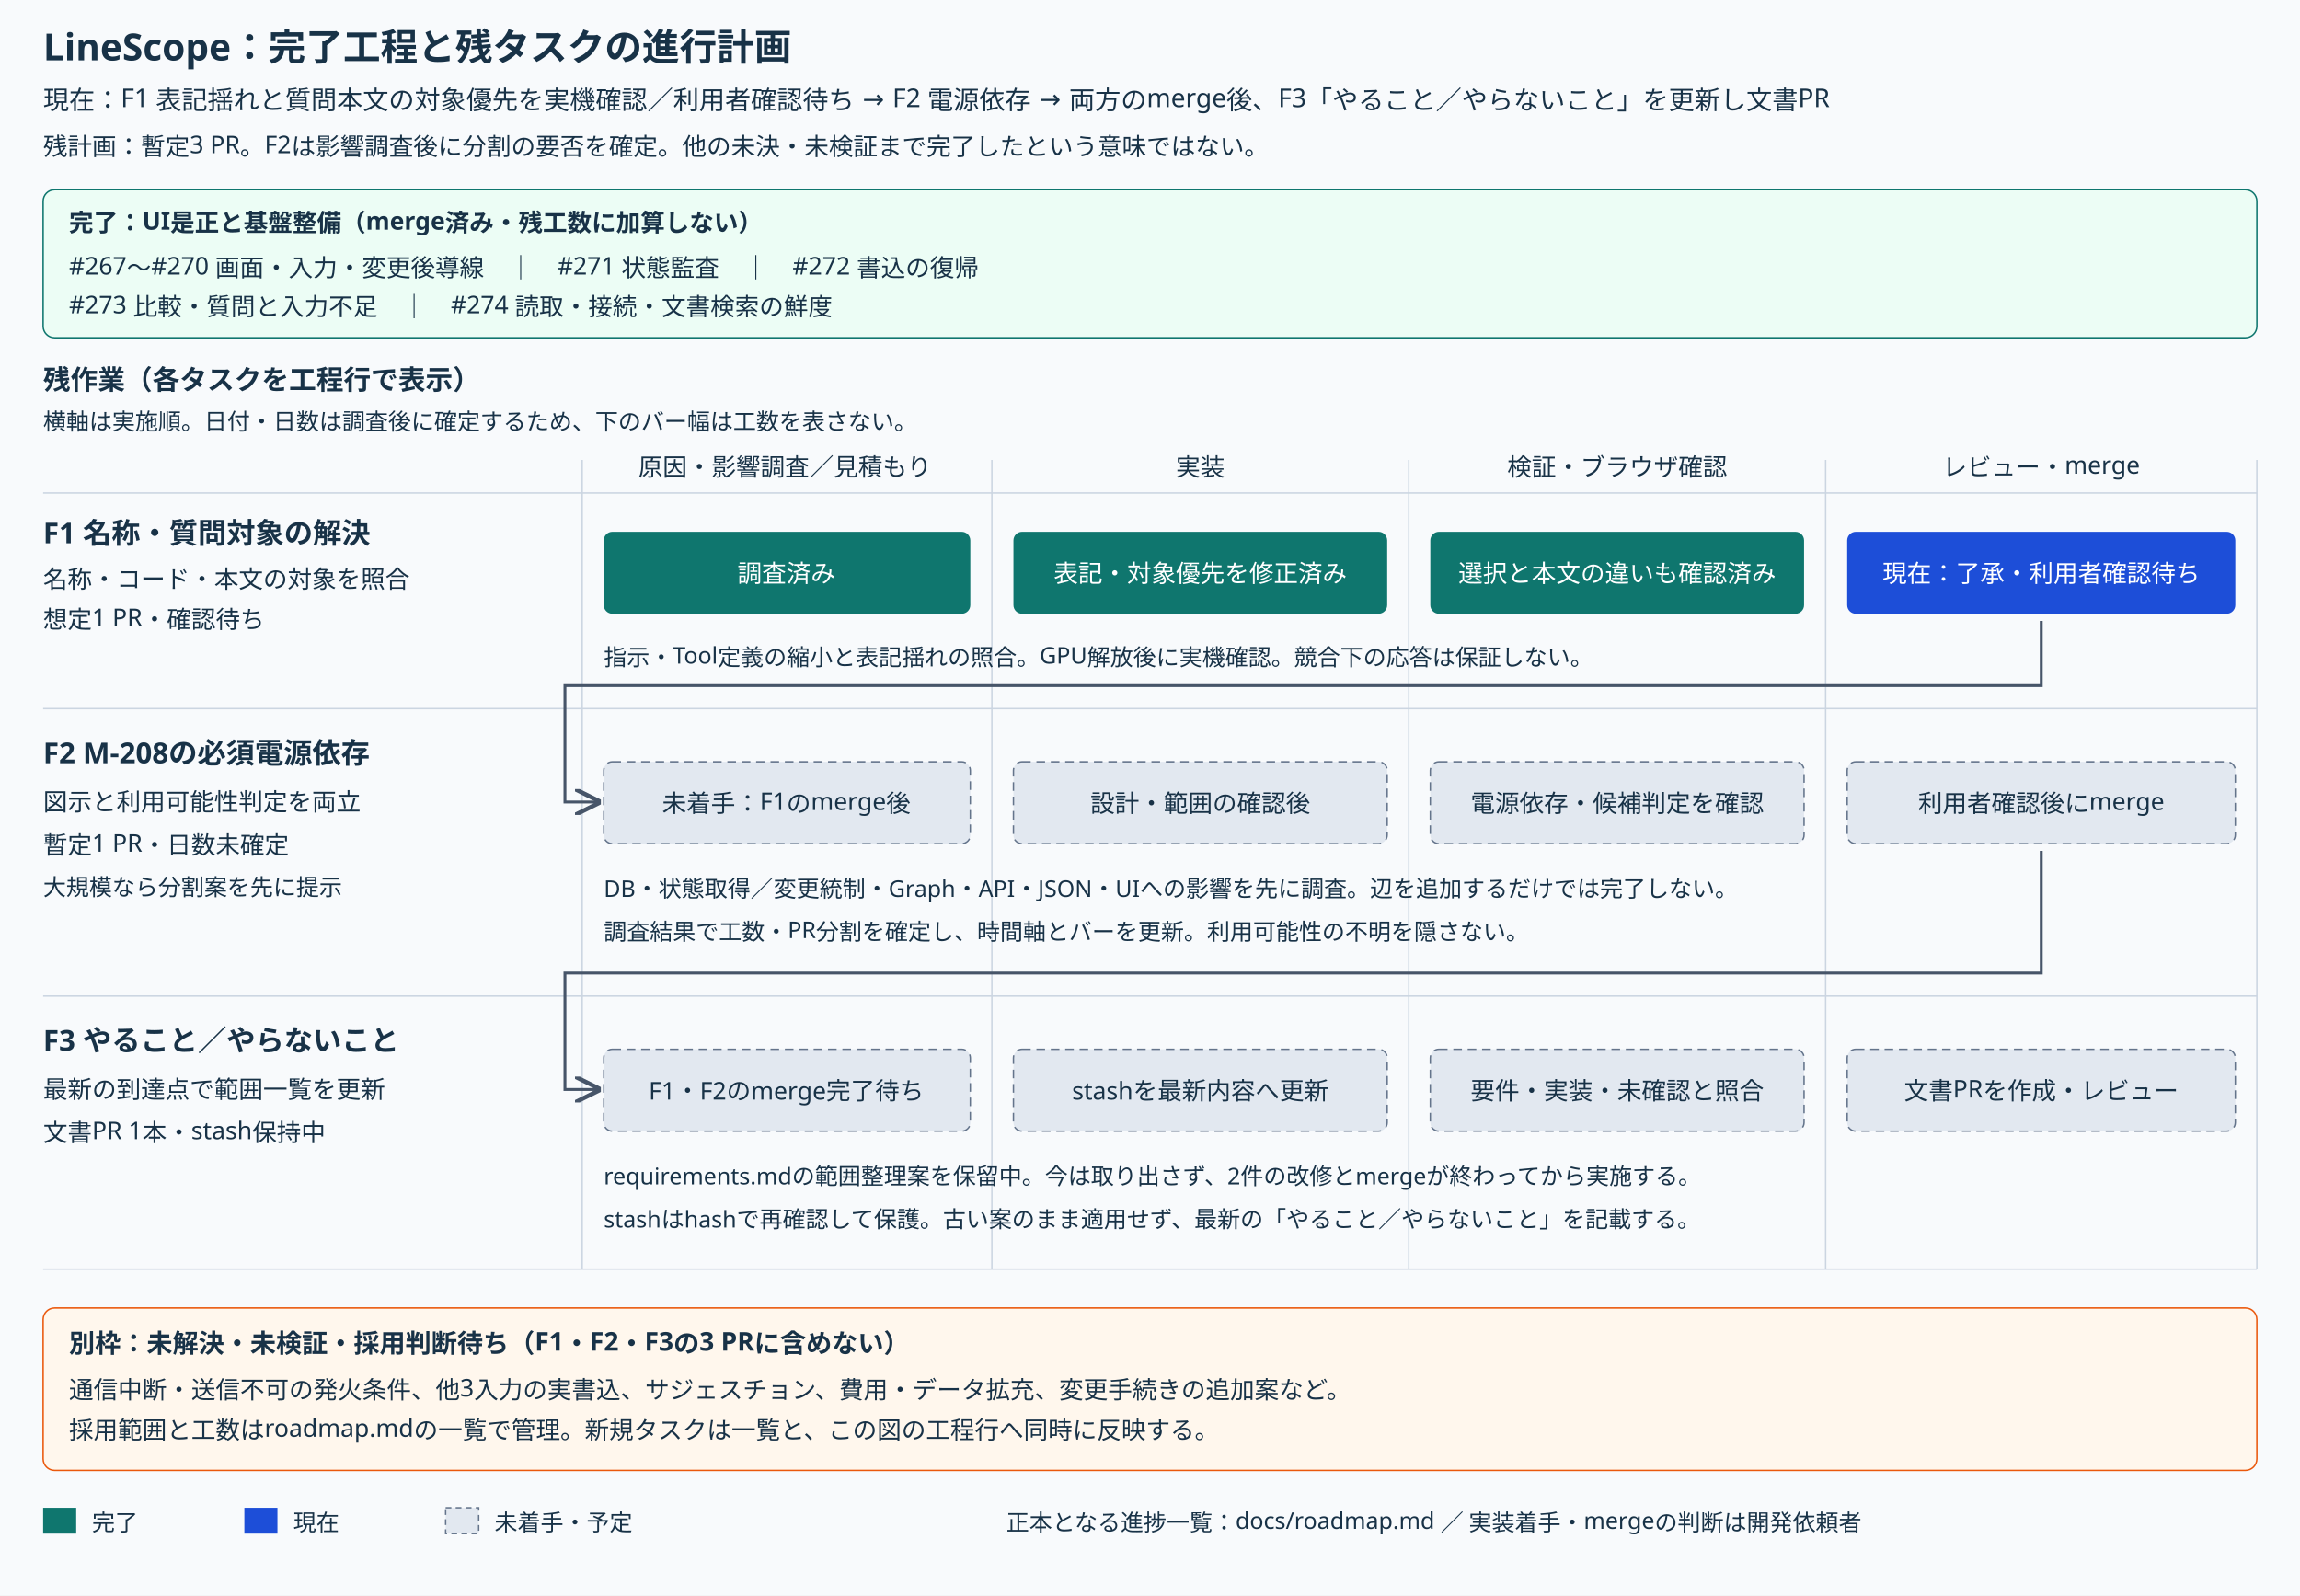
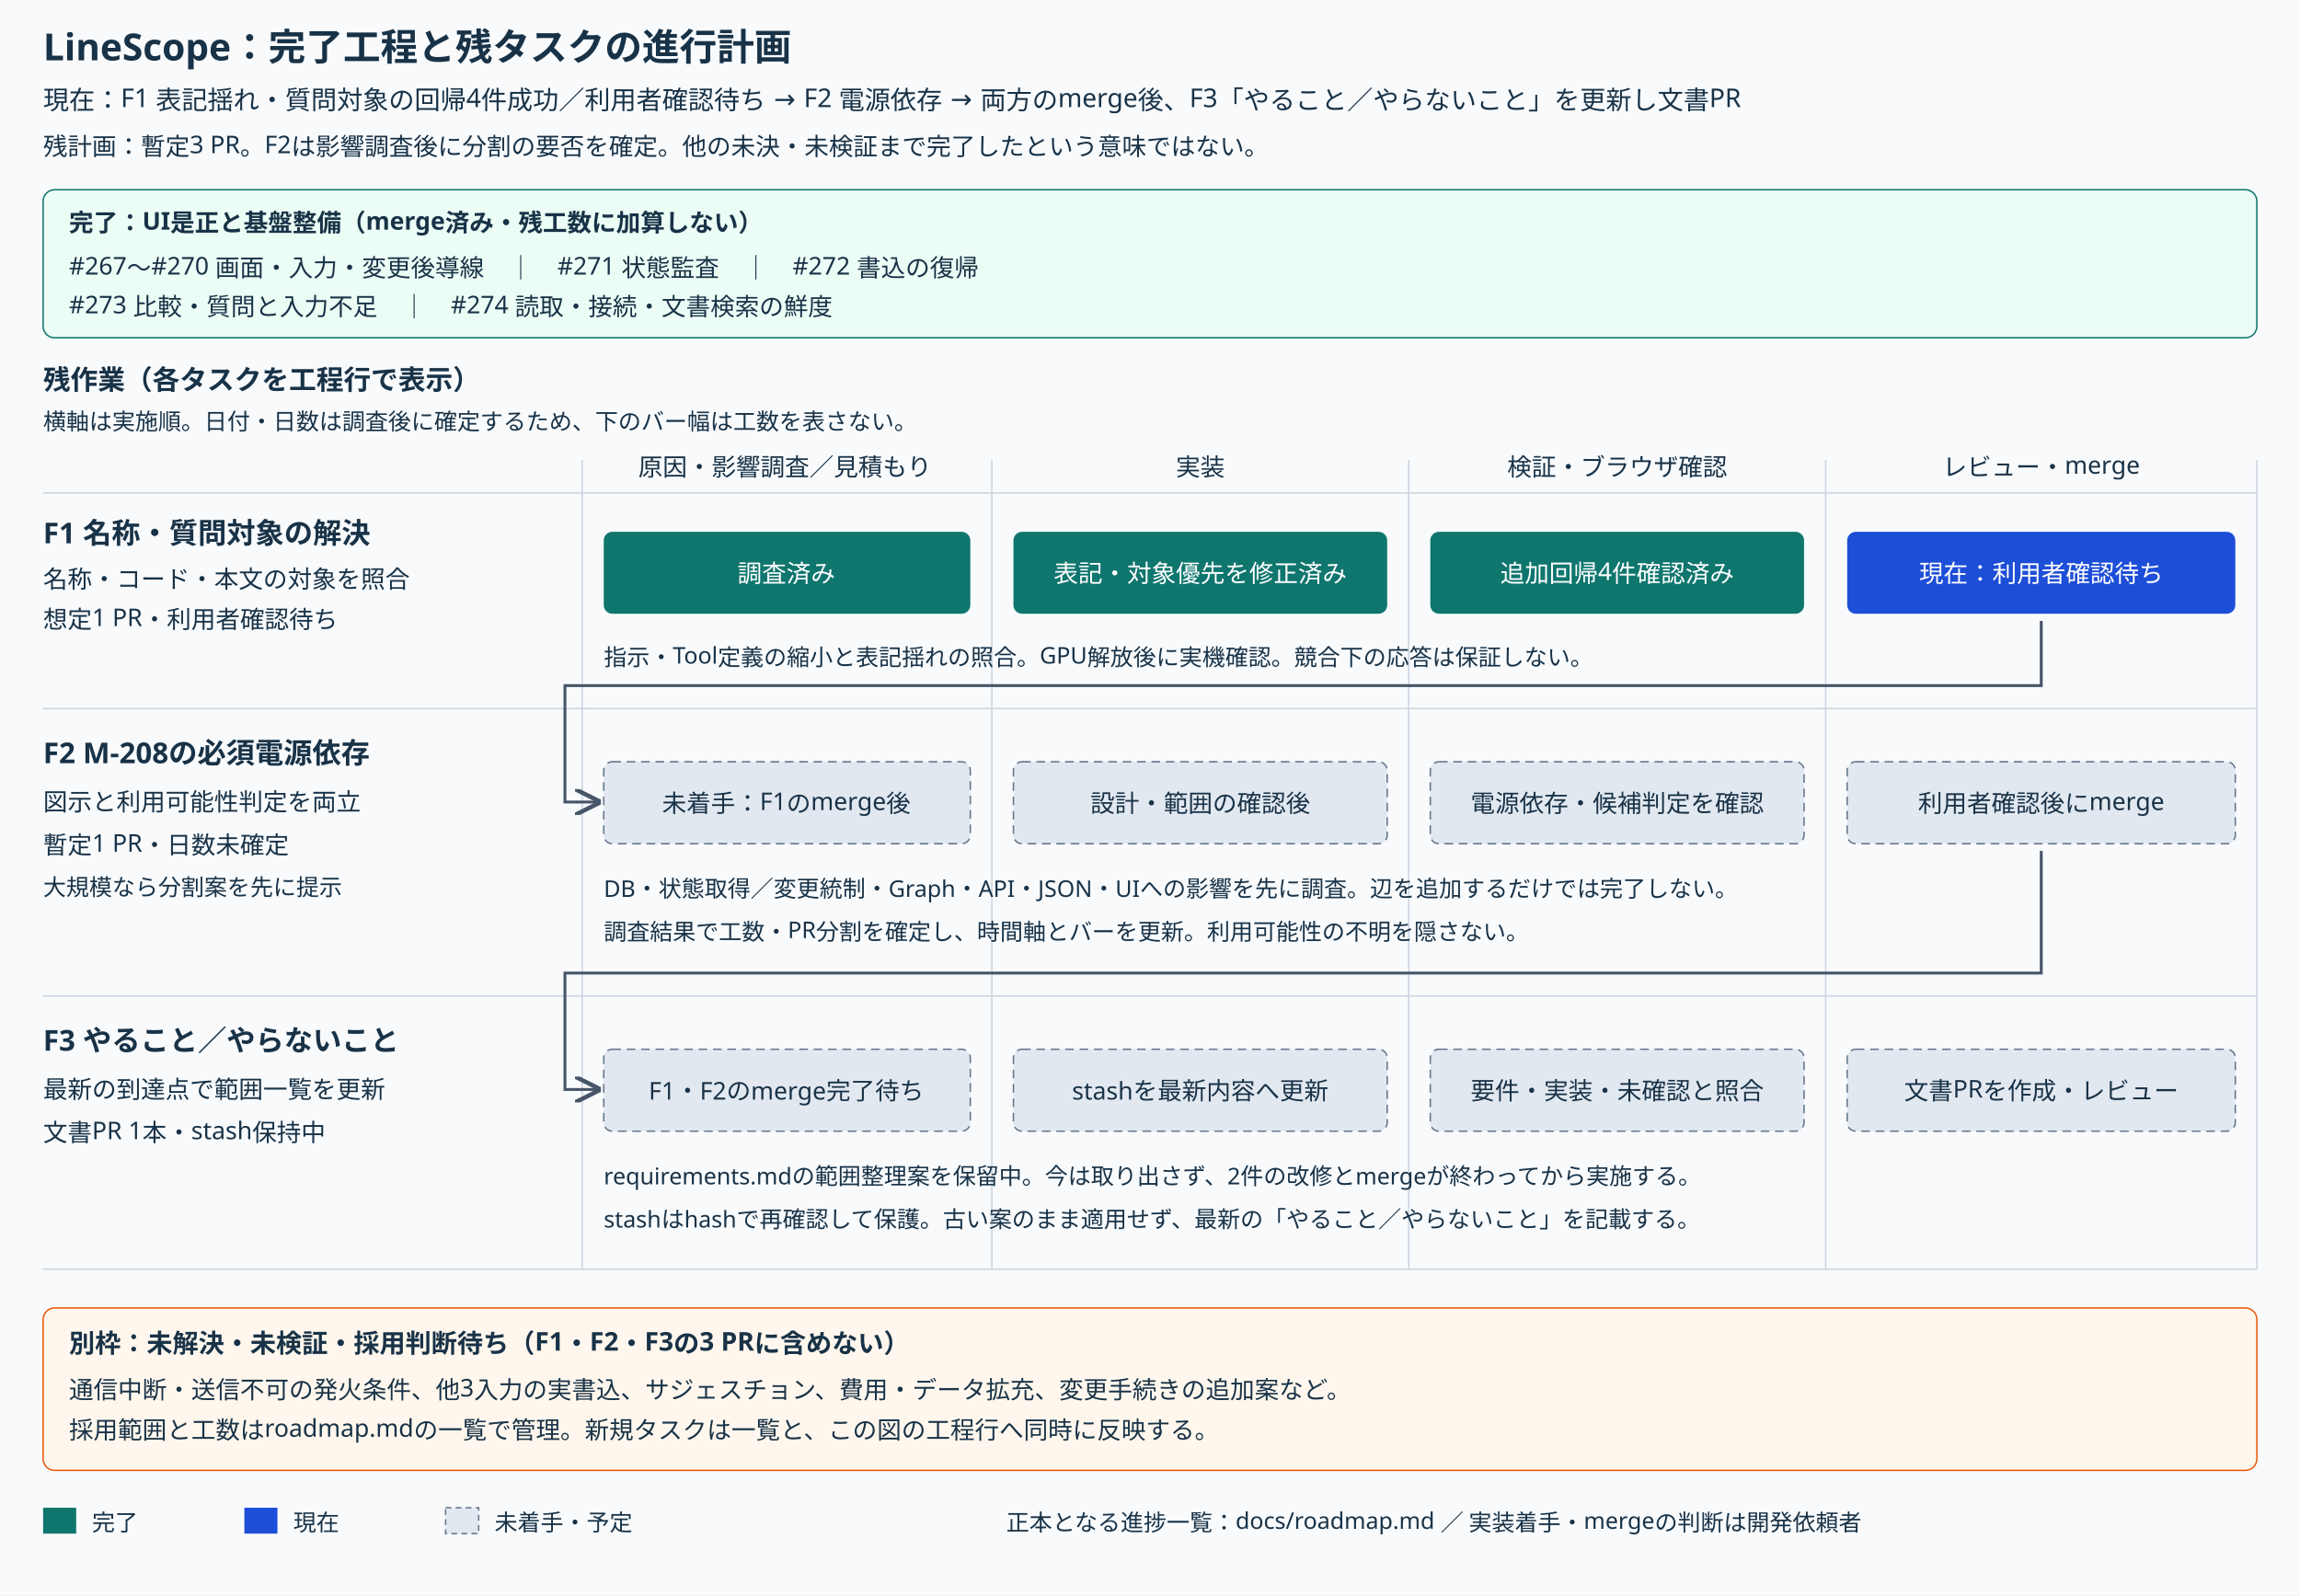
<svg xmlns="http://www.w3.org/2000/svg" width="1600" height="1110" viewBox="0 0 1600 1110" role="img" aria-labelledby="title desc">
  <defs>
    <marker id="arrow" markerWidth="9" markerHeight="9" refX="8" refY="4.5" orient="auto">
      <path d="M0 0L9 4.5L0 9" fill="none" stroke="#475569" stroke-width="1.5" />
    </marker>
  </defs>
  <rect width="1600" height="1110" fill="#f8fafc" />
  <g font-family="sans-serif" fill="#183247">
    <text x="30" y="42" font-size="26" font-weight="bold">LineScope：完了工程と残タスクの進行計画</text>
-     <text x="30" y="76" font-size="18">現在：F1 表記揺れと質問本文の対象優先を実機確認／利用者確認待ち → F2 電源依存 → 両方のmerge後、F3「やること／やらないこと」を更新し文書PR</text>
+     <text x="30" y="76" font-size="18">現在：F1 表記揺れ・質問対象の回帰4件成功／利用者確認待ち → F2 電源依存 → 両方のmerge後、F3「やること／やらないこと」を更新し文書PR</text>
    <text x="30" y="108" font-size="17">残計画：暫定3 PR。F2は影響調査後に分割の要否を確定。他の未決・未検証まで完了したという意味ではない。</text>
    <g font-size="17">
      <rect x="30" y="132" width="1540" height="103" rx="8" fill="#ecfdf5" stroke="#0f766e" />
      <text x="48" y="161" font-weight="bold">完了：UI是正と基盤整備（merge済み・残工数に加算しない）</text>
      <text x="48" y="191">#267〜#270 画面・入力・変更後導線　｜　#271 状態監査　｜　#272 書込の復帰</text>
      <text x="48" y="218">#273 比較・質問と入力不足　｜　#274 読取・接続・文書検索の鮮度</text>
    </g>
    <text x="30" y="271" font-size="19" font-weight="bold">残作業（各タスクを工程行で表示）</text>
    <text x="30" y="299" font-size="16">横軸は実施順。日付・日数は調査後に確定するため、下のバー幅は工数を表さない。</text>
    <g stroke="#cbd5e1">
      <path d="M30 343H1570 M30 493H1570 M30 693H1570 M30 883H1570" />
      <path d="M405 320V883 M690 320V883 M980 320V883 M1270 320V883 M1570 320V883" />
    </g>
    <g font-size="17" text-anchor="middle">
      <text x="546" y="331">原因・影響調査／見積もり</text>
      <text x="835" y="331">実装</text>
      <text x="1125" y="331">検証・ブラウザ確認</text>
      <text x="1420" y="331">レビュー・merge</text>
    </g>
    <text x="30" y="378" font-size="20" font-weight="bold">F1 名称・質問対象の解決</text>
    <text x="30" y="409" font-size="17">名称・コード・本文の対象を照合</text>
-     <text x="30" y="437" font-size="17">想定1 PR・確認待ち</text>
+     <text x="30" y="437" font-size="17">想定1 PR・利用者確認待ち</text>
    <rect x="420" y="370" width="255" height="57" rx="6" fill="#0f766e" />
    <g stroke="none">
      <rect x="705" y="370" width="260" height="57" rx="6" fill="#0f766e" />
      <rect x="995" y="370" width="260" height="57" rx="6" fill="#0f766e" />
      <rect x="1285" y="370" width="270" height="57" rx="6" fill="#1d4ed8" />
    </g>
    <g font-size="17" text-anchor="middle">
      <text x="547" y="405" fill="white">調査済み</text>
      <text x="835" y="405" fill="white">表記・対象優先を修正済み</text>
-       <text x="1125" y="405" fill="white">選択と本文の違いも確認済み</text>
-       <text x="1420" y="405" fill="white">現在：了承・利用者確認待ち</text>
+       <text x="1125" y="405" fill="white">追加回帰4件確認済み</text>
+       <text x="1420" y="405" fill="white">現在：利用者確認待ち</text>
    </g>
    <text x="420" y="463" font-size="16">指示・Tool定義の縮小と表記揺れの照合。GPU解放後に実機確認。競合下の応答は保証しない。</text>
    <path d="M1420 432V477H393V558H416" fill="none" stroke="#475569" stroke-width="2" marker-end="url(#arrow)" />
    <text x="30" y="531" font-size="20" font-weight="bold">F2 M-208の必須電源依存</text>
    <text x="30" y="564" font-size="17">図示と利用可能性判定を両立</text>
    <text x="30" y="594" font-size="17">暫定1 PR・日数未確定</text>
    <text x="30" y="623" font-size="16">大規模なら分割案を先に提示</text>
    <g fill="#e2e8f0" stroke="#64748b" stroke-dasharray="6 4">
      <rect x="420" y="530" width="255" height="57" rx="6" />
      <rect x="705" y="530" width="260" height="57" rx="6" />
      <rect x="995" y="530" width="260" height="57" rx="6" />
      <rect x="1285" y="530" width="270" height="57" rx="6" />
    </g>
    <g font-size="17" text-anchor="middle">
      <text x="547" y="565">未着手：F1のmerge後</text>
      <text x="835" y="565">設計・範囲の確認後</text>
      <text x="1125" y="565">電源依存・候補判定を確認</text>
      <text x="1420" y="565">利用者確認後にmerge</text>
    </g>
    <text x="420" y="624" font-size="16">DB・状態取得／変更統制・Graph・API・JSON・UIへの影響を先に調査。辺を追加するだけでは完了しない。</text>
    <text x="420" y="654" font-size="16">調査結果で工数・PR分割を確定し、時間軸とバーを更新。利用可能性の不明を隠さない。</text>
    <path d="M1420 592V677H393V758H416" fill="none" stroke="#475569" stroke-width="2" marker-end="url(#arrow)" />
    <text x="30" y="731" font-size="20" font-weight="bold">F3 やること／やらないこと</text>
    <text x="30" y="764" font-size="17">最新の到達点で範囲一覧を更新</text>
    <text x="30" y="794" font-size="17">文書PR 1本・stash保持中</text>
    <g fill="#e2e8f0" stroke="#64748b" stroke-dasharray="6 4">
      <rect x="420" y="730" width="255" height="57" rx="6" />
      <rect x="705" y="730" width="260" height="57" rx="6" />
      <rect x="995" y="730" width="260" height="57" rx="6" />
      <rect x="1285" y="730" width="270" height="57" rx="6" />
    </g>
    <g font-size="17" text-anchor="middle">
      <text x="547" y="765">F1・F2のmerge完了待ち</text>
      <text x="835" y="765">stashを最新内容へ更新</text>
      <text x="1125" y="765">要件・実装・未確認と照合</text>
      <text x="1420" y="765">文書PRを作成・レビュー</text>
    </g>
    <text x="420" y="824" font-size="16">requirements.mdの範囲整理案を保留中。今は取り出さず、2件の改修とmergeが終わってから実施する。</text>
    <text x="420" y="854" font-size="16">stashはhashで再確認して保護。古い案のまま適用せず、最新の「やること／やらないこと」を記載する。</text>
    <rect x="30" y="910" width="1540" height="113" rx="8" fill="#fff7ed" stroke="#ea580c" />
    <text x="48" y="941" font-size="18" font-weight="bold">別枠：未解決・未検証・採用判断待ち（F1・F2・F3の3 PRに含めない）</text>
    <text x="48" y="973" font-size="17">通信中断・送信不可の発火条件、他3入力の実書込、サジェスチョン、費用・データ拡充、変更手続きの追加案など。</text>
    <text x="48" y="1001" font-size="17">採用範囲と工数はroadmap.mdの一覧で管理。新規タスクは一覧と、この図の工程行へ同時に反映する。</text>
    <g font-size="16">
      <rect x="30" y="1049" width="23" height="18" fill="#0f766e" />
      <text x="64" y="1065">完了</text>
      <rect x="170" y="1049" width="23" height="18" fill="#1d4ed8" />
      <text x="204" y="1065">現在</text>
      <rect x="310" y="1049" width="23" height="18" fill="#e2e8f0" stroke="#64748b" stroke-dasharray="4 3" />
      <text x="344" y="1065">未着手・予定</text>
      <text x="700" y="1065">正本となる進捗一覧：docs/roadmap.md ／ 実装着手・mergeの判断は開発依頼者</text>
    </g>
  </g>
</svg>
